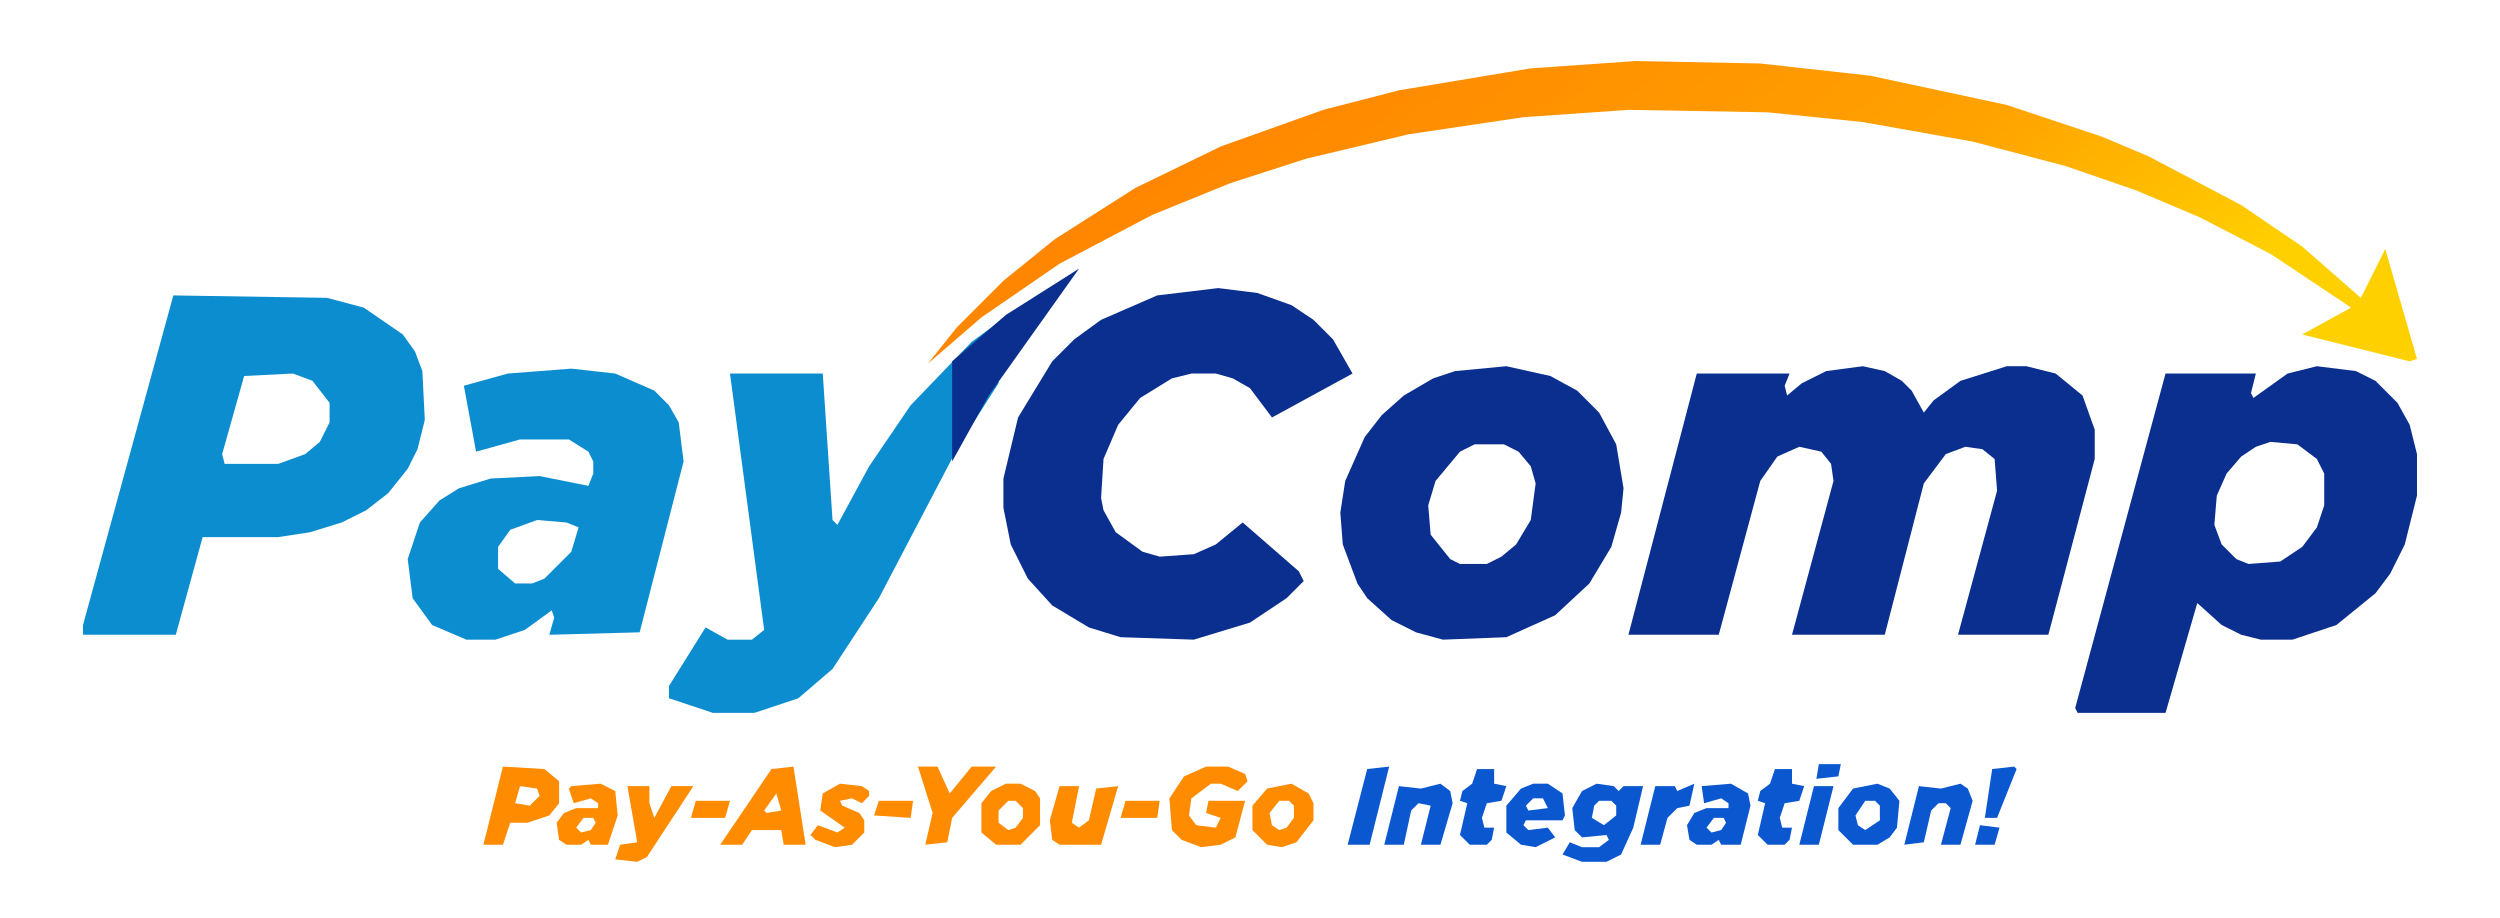
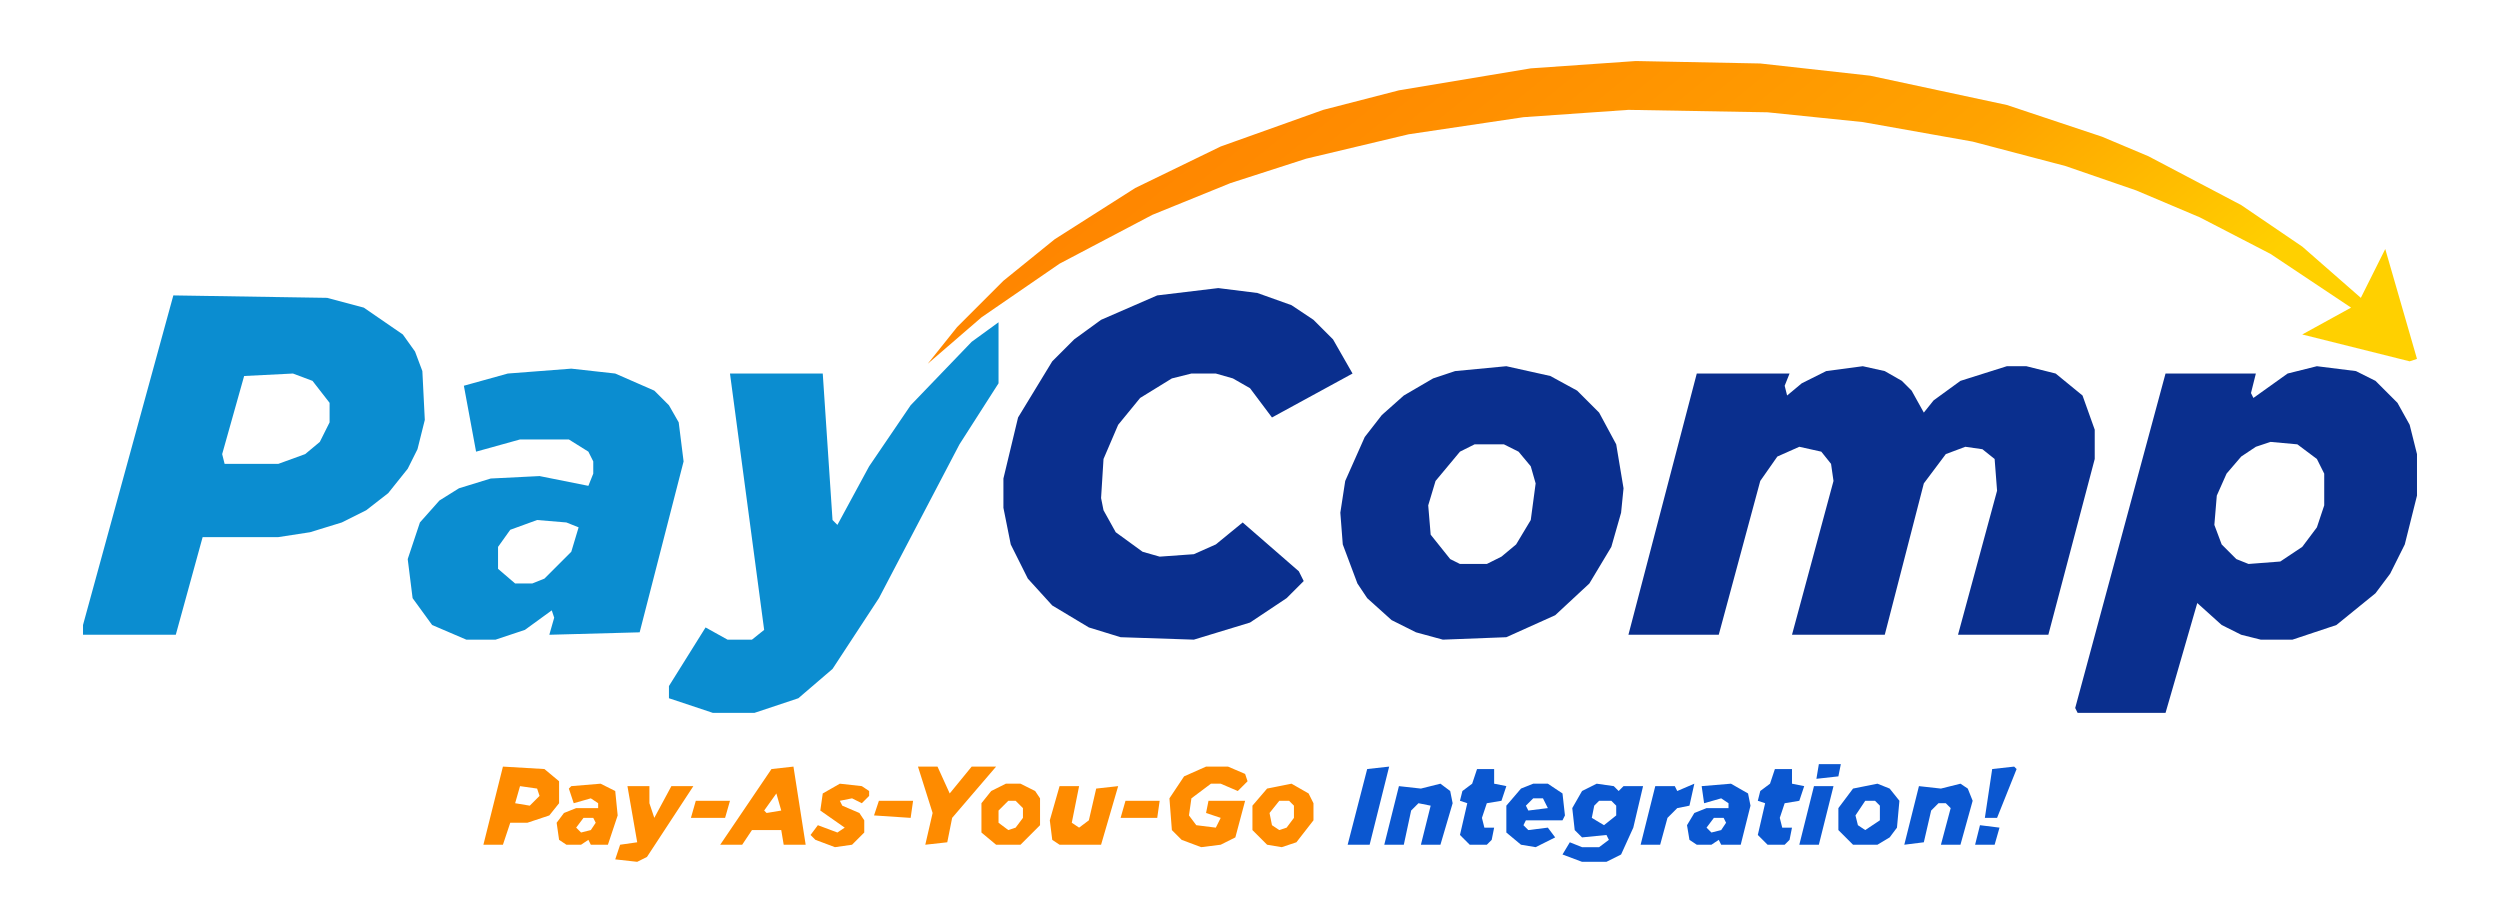
<svg xmlns="http://www.w3.org/2000/svg" viewBox="0 0 1024 376" role="img" aria-labelledby="title desc">
  <defs>
    <linearGradient id="payGrad" x1="0" y1="0" x2="0" y2="1">
      <stop offset="0" stop-color="#16B9EA" />
      <stop offset=".55" stop-color="#0B8DD0" />
      <stop offset="1" stop-color="#075FA8" />
    </linearGradient>
    <linearGradient id="compGrad" x1="0" y1="0" x2="0" y2="1">
      <stop offset="0" stop-color="#103FA7" />
      <stop offset="1" stop-color="#0A2F8E" />
    </linearGradient>
    <linearGradient id="orangeGrad" x1="0" y1="0" x2="1" y2=".25">
      <stop offset="0" stop-color="#FF7900" />
      <stop offset=".72" stop-color="#FFA300" />
      <stop offset="1" stop-color="#FFD000" />
    </linearGradient>
    <linearGradient id="tagOrangeGrad" x1="0" y1="0" x2="1" y2="0">
      <stop offset="0" stop-color="#FF8A00" />
      <stop offset="1" stop-color="#FFC400" />
    </linearGradient>
    <linearGradient id="tagBlueGrad" x1="0" y1="0" x2="0" y2="1">
      <stop offset="0" stop-color="#18B9EC" />
      <stop offset="1" stop-color="#0873B8" />
    </linearGradient>
  </defs>
  <path d="M268,160L252,153L234,151L208,153L190,158L195,185L213,180L233,180L241,185L243,189L243,194L241,199L221,195L201,196L188,200L180,205L172,214L167,229L169,245L177,256L191,262L203,262L215,258L226,250L227,253L225,260L262,259L280,189L278,173L274,166ZM237,216L234,226L223,237L218,239L211,239L204,233L204,224L209,217L220,213L232,214ZM409,132L398,140L373,166L356,191L343,215L341,213L337,153L299,153L313,258L308,262L298,262L289,257L274,281L274,286L292,292L309,292L327,286L341,274L360,245L393,182L409,157ZM165,137L149,126L134,122L71,121L34,256L34,260L72,260L83,220L114,220L127,218L140,214L150,209L159,202L167,192L171,184L174,172L173,152L170,144ZM100,154L120,153L128,156L135,165L135,173L131,181L125,186L114,190L92,190L91,186Z" fill="#0B8DD0" fill-rule="evenodd" />
-   <path d="M973,156L965,152L949,150L937,153L923,163L922,161L924,153L887,153L850,290L851,292L887,292L900,247L910,256L918,260L926,262L939,262L957,256L973,243L979,235L985,223L990,203L990,186L987,174L982,165ZM941,182L949,188L952,194L952,207L949,216L943,224L934,230L921,231L916,229L910,223L907,215L908,203L912,194L918,187L924,183L930,181ZM853,162L842,153L830,150L822,150L803,156L792,164L788,169L783,160L779,156L772,152L763,150L748,152L738,157L732,162L731,158L733,153L695,153L667,260L704,260L721,197L728,187L737,183L746,185L750,190L751,197L734,260L772,260L788,198L797,186L805,183L812,184L817,188L818,201L802,260L839,260L858,188L858,176ZM635,154L617,150L596,152L587,155L575,162L566,170L559,179L551,197L549,210L550,223L556,239L560,245L570,254L580,259L591,262L617,261L637,252L651,239L660,224L664,210L665,200L662,182L655,169L646,160ZM616,182L622,185L627,191L629,198L627,213L621,223L615,228L609,231L598,231L594,229L586,219L585,207L588,197L598,185L604,182ZM529,125L515,120L499,118L474,121L451,131L440,139L431,148L417,171L411,196L411,208L414,223L421,237L431,248L446,257L459,261L489,262L512,255L527,245L534,238L532,234L509,214L498,223L489,227L475,228L468,226L457,218L452,209L451,204L452,188L458,174L467,163L480,155L488,153L498,153L505,155L512,159L521,171L554,153L546,139L538,131ZM442,110L412,129L390,148L390,189L405,162Z" fill="#0A2F8E" fill-rule="evenodd" />
+   <path d="M973,156L965,152L949,150L937,153L923,163L922,161L924,153L887,153L850,290L851,292L887,292L900,247L910,256L918,260L926,262L939,262L957,256L973,243L979,235L985,223L990,203L990,186L987,174L982,165ZM941,182L949,188L952,194L952,207L949,216L943,224L934,230L921,231L916,229L910,223L907,215L908,203L912,194L918,187L924,183L930,181ZM853,162L842,153L830,150L822,150L803,156L792,164L788,169L783,160L779,156L772,152L763,150L748,152L738,157L732,162L731,158L733,153L695,153L667,260L704,260L721,197L728,187L737,183L746,185L750,190L751,197L734,260L772,260L788,198L797,186L805,183L812,184L817,188L818,201L802,260L839,260L858,188L858,176ZM635,154L617,150L596,152L587,155L575,162L566,170L559,179L551,197L549,210L550,223L556,239L560,245L570,254L580,259L591,262L617,261L637,252L651,239L660,224L664,210L665,200L662,182L655,169L646,160ZM616,182L622,185L627,191L629,198L627,213L621,223L615,228L609,231L598,231L594,229L586,219L585,207L588,197L598,185L604,182ZM529,125L515,120L499,118L474,121L451,131L440,139L431,148L417,171L411,196L411,208L414,223L421,237L431,248L446,257L459,261L489,262L512,255L527,245L534,238L532,234L509,214L498,223L489,227L475,228L468,226L457,218L452,209L451,204L452,188L458,174L467,163L480,155L488,153L498,153L505,155L512,159L521,171L554,153L546,139L538,131Z" fill="#0A2F8E" fill-rule="evenodd" />
  <path d="M380,149L402,130L434,108L472,88L504,75L535,65L577,55L624,48L667,45L724,46L763,50L808,58L846,68L875,78L901,89L930,104L963,126L943,137L987,148L990,147L977,102L967,122L943,101L918,84L880,64L861,56L822,43L766,31L721,26L670,25L627,28L573,37L542,45L500,60L465,77L432,98L411,115L392,134Z" fill="url(#orangeGrad)" fill-rule="evenodd" />
  <path d="M459,335L474,335L475,328L461,328ZM358,334L373,335L374,328L360,328ZM283,335L297,335L299,328L285,328ZM434,322L430,336L431,344L434,346L451,346L458,322L449,323L446,336L442,339L439,337L442,322ZM284,322L275,322L268,335L266,329L266,322L257,322L261,345L254,346L252,352L261,353L265,351ZM529,321L519,323L513,330L513,340L519,346L525,347L531,345L538,336L538,329L536,325ZM528,328L530,330L530,335L527,339L524,340L521,338L520,333L524,328ZM418,321L412,321L406,324L402,329L402,341L408,346L418,346L426,338L426,327L424,324ZM416,328L419,331L419,335L416,339L413,340L409,337L409,332L413,328ZM353,322L344,321L337,325L336,332L346,339L343,341L335,338L332,342L334,344L342,347L349,346L354,341L354,336L352,333L345,330L344,328L349,327L353,329L356,326L356,324ZM234,322L233,323L235,329L242,327L245,329L245,331L236,331L231,333L228,337L229,344L232,346L238,346L241,344L242,346L249,346L253,334L252,324L246,321ZM243,335L244,337L242,340L238,341L236,339L239,335ZM510,317L503,314L494,314L485,318L479,327L480,340L484,344L492,347L500,346L506,343L510,328L495,328L494,333L500,335L498,339L490,338L487,334L488,327L496,321L500,321L507,324L511,320ZM408,314L398,314L389,325L384,314L376,314L382,333L379,346L388,345L390,335ZM325,314L316,315L295,346L304,346L308,340L320,340L321,346L330,346ZM318,325L320,332L314,333L313,332ZM229,320L223,315L206,314L198,346L206,346L209,337L216,337L225,334L229,329ZM211,329L213,322L220,323L221,326L217,330Z" fill="#FE8B00" fill-rule="evenodd" />
  <path d="M811,338L809,346L817,346L819,339ZM751,322L743,322L737,346L745,346ZM806,323L803,321L795,323L786,322L780,346L788,345L791,332L794,329L797,329L799,331L795,346L803,346L808,328ZM769,321L759,323L753,331L753,340L759,346L769,346L774,343L777,339L778,328L774,323ZM768,328L770,330L770,336L764,340L761,338L760,334L764,328ZM697,322L698,329L705,327L708,329L708,331L699,331L694,333L691,338L692,344L695,346L701,346L704,344L705,346L713,346L717,330L716,325L709,321ZM706,335L707,337L705,340L701,341L699,339L702,335ZM694,321L687,324L686,322L678,322L672,346L680,346L683,335L687,331L692,330ZM673,322L665,322L663,324L661,322L654,321L648,324L644,331L645,340L648,343L658,342L659,344L655,347L648,347L643,345L640,350L648,353L658,353L664,350L669,339ZM660,328L662,330L662,334L657,338L652,335L653,330L655,328ZM634,321L628,321L623,323L617,330L617,341L623,346L629,347L637,343L634,339L626,340L624,338L625,336L640,336L641,334L640,325ZM625,330L628,327L632,327L634,331L626,332ZM594,324L590,321L582,323L573,322L567,346L575,346L578,332L581,329L586,330L582,346L590,346L595,329ZM727,315L725,321L721,324L720,328L723,329L720,342L724,346L731,346L733,344L734,339L730,339L729,335L731,329L737,328L739,322L734,321L734,315ZM605,315L603,321L599,324L598,328L601,329L598,342L602,346L609,346L611,344L612,339L608,339L607,335L609,329L615,328L617,322L612,321L612,315ZM825,314L816,315L813,335L818,335L826,315ZM569,314L560,315L552,346L561,346ZM745,313L744,319L753,318L754,313Z" fill="#0B57D0" fill-rule="evenodd" />
</svg>
